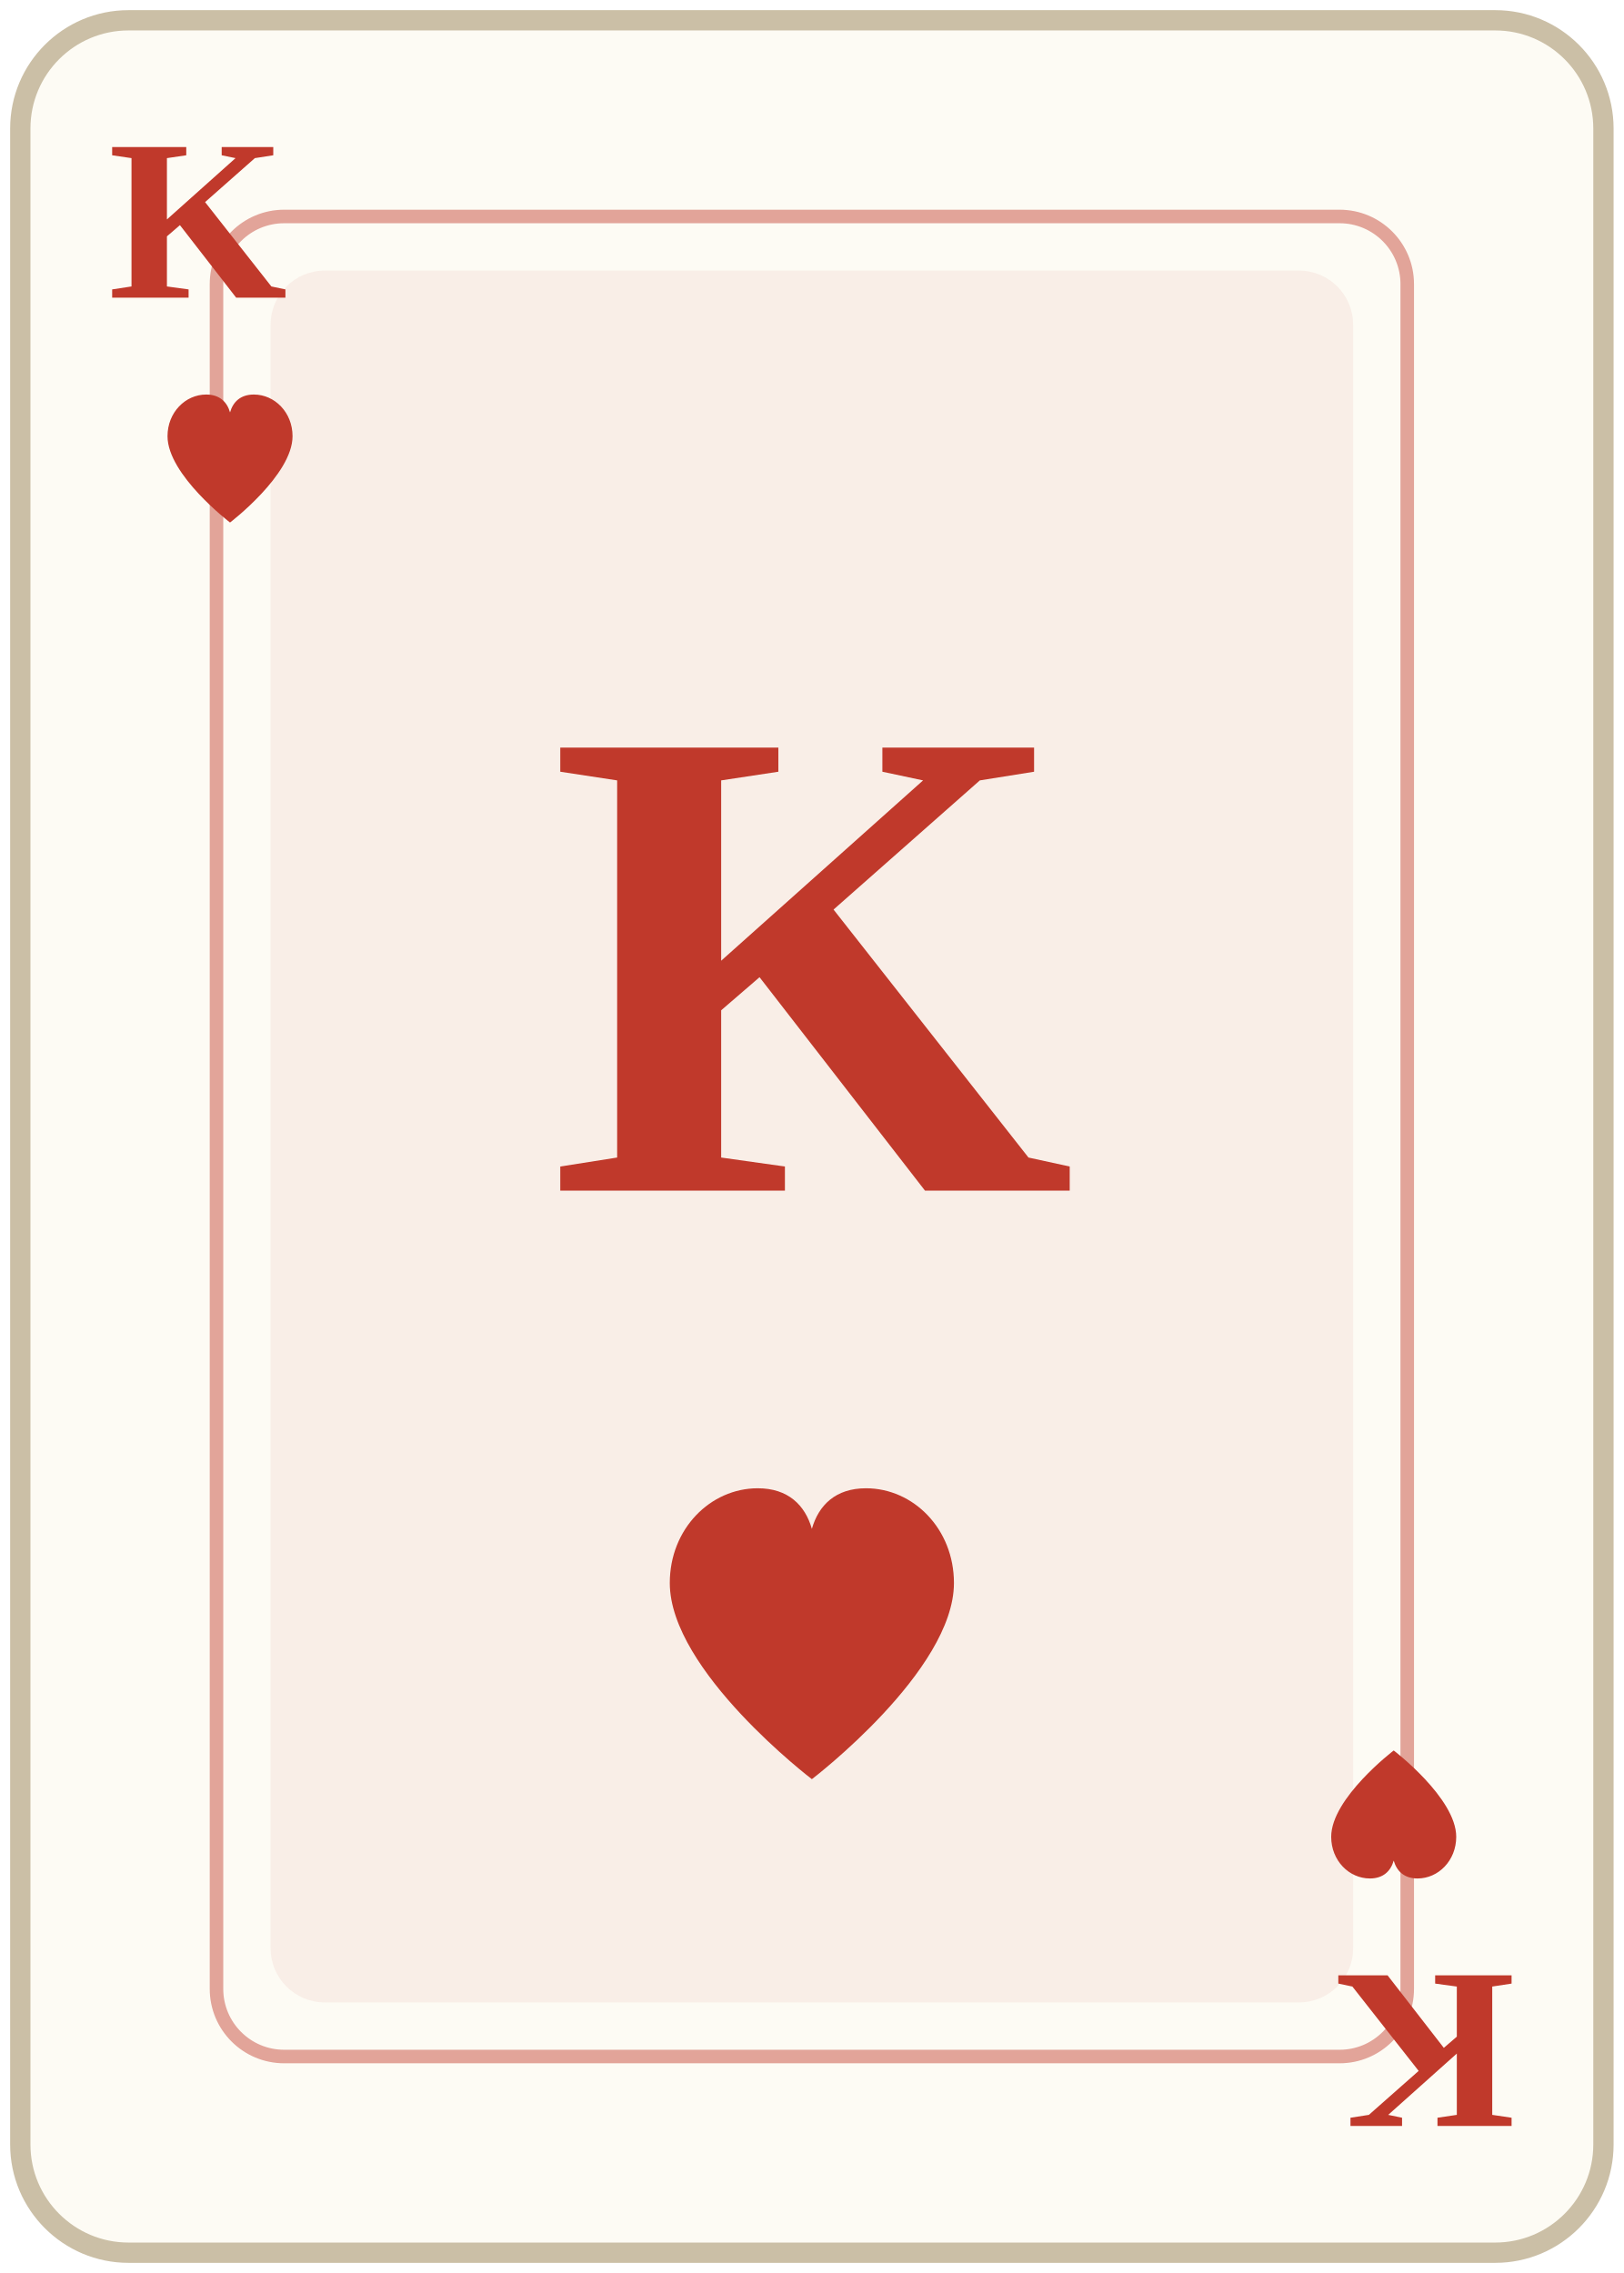
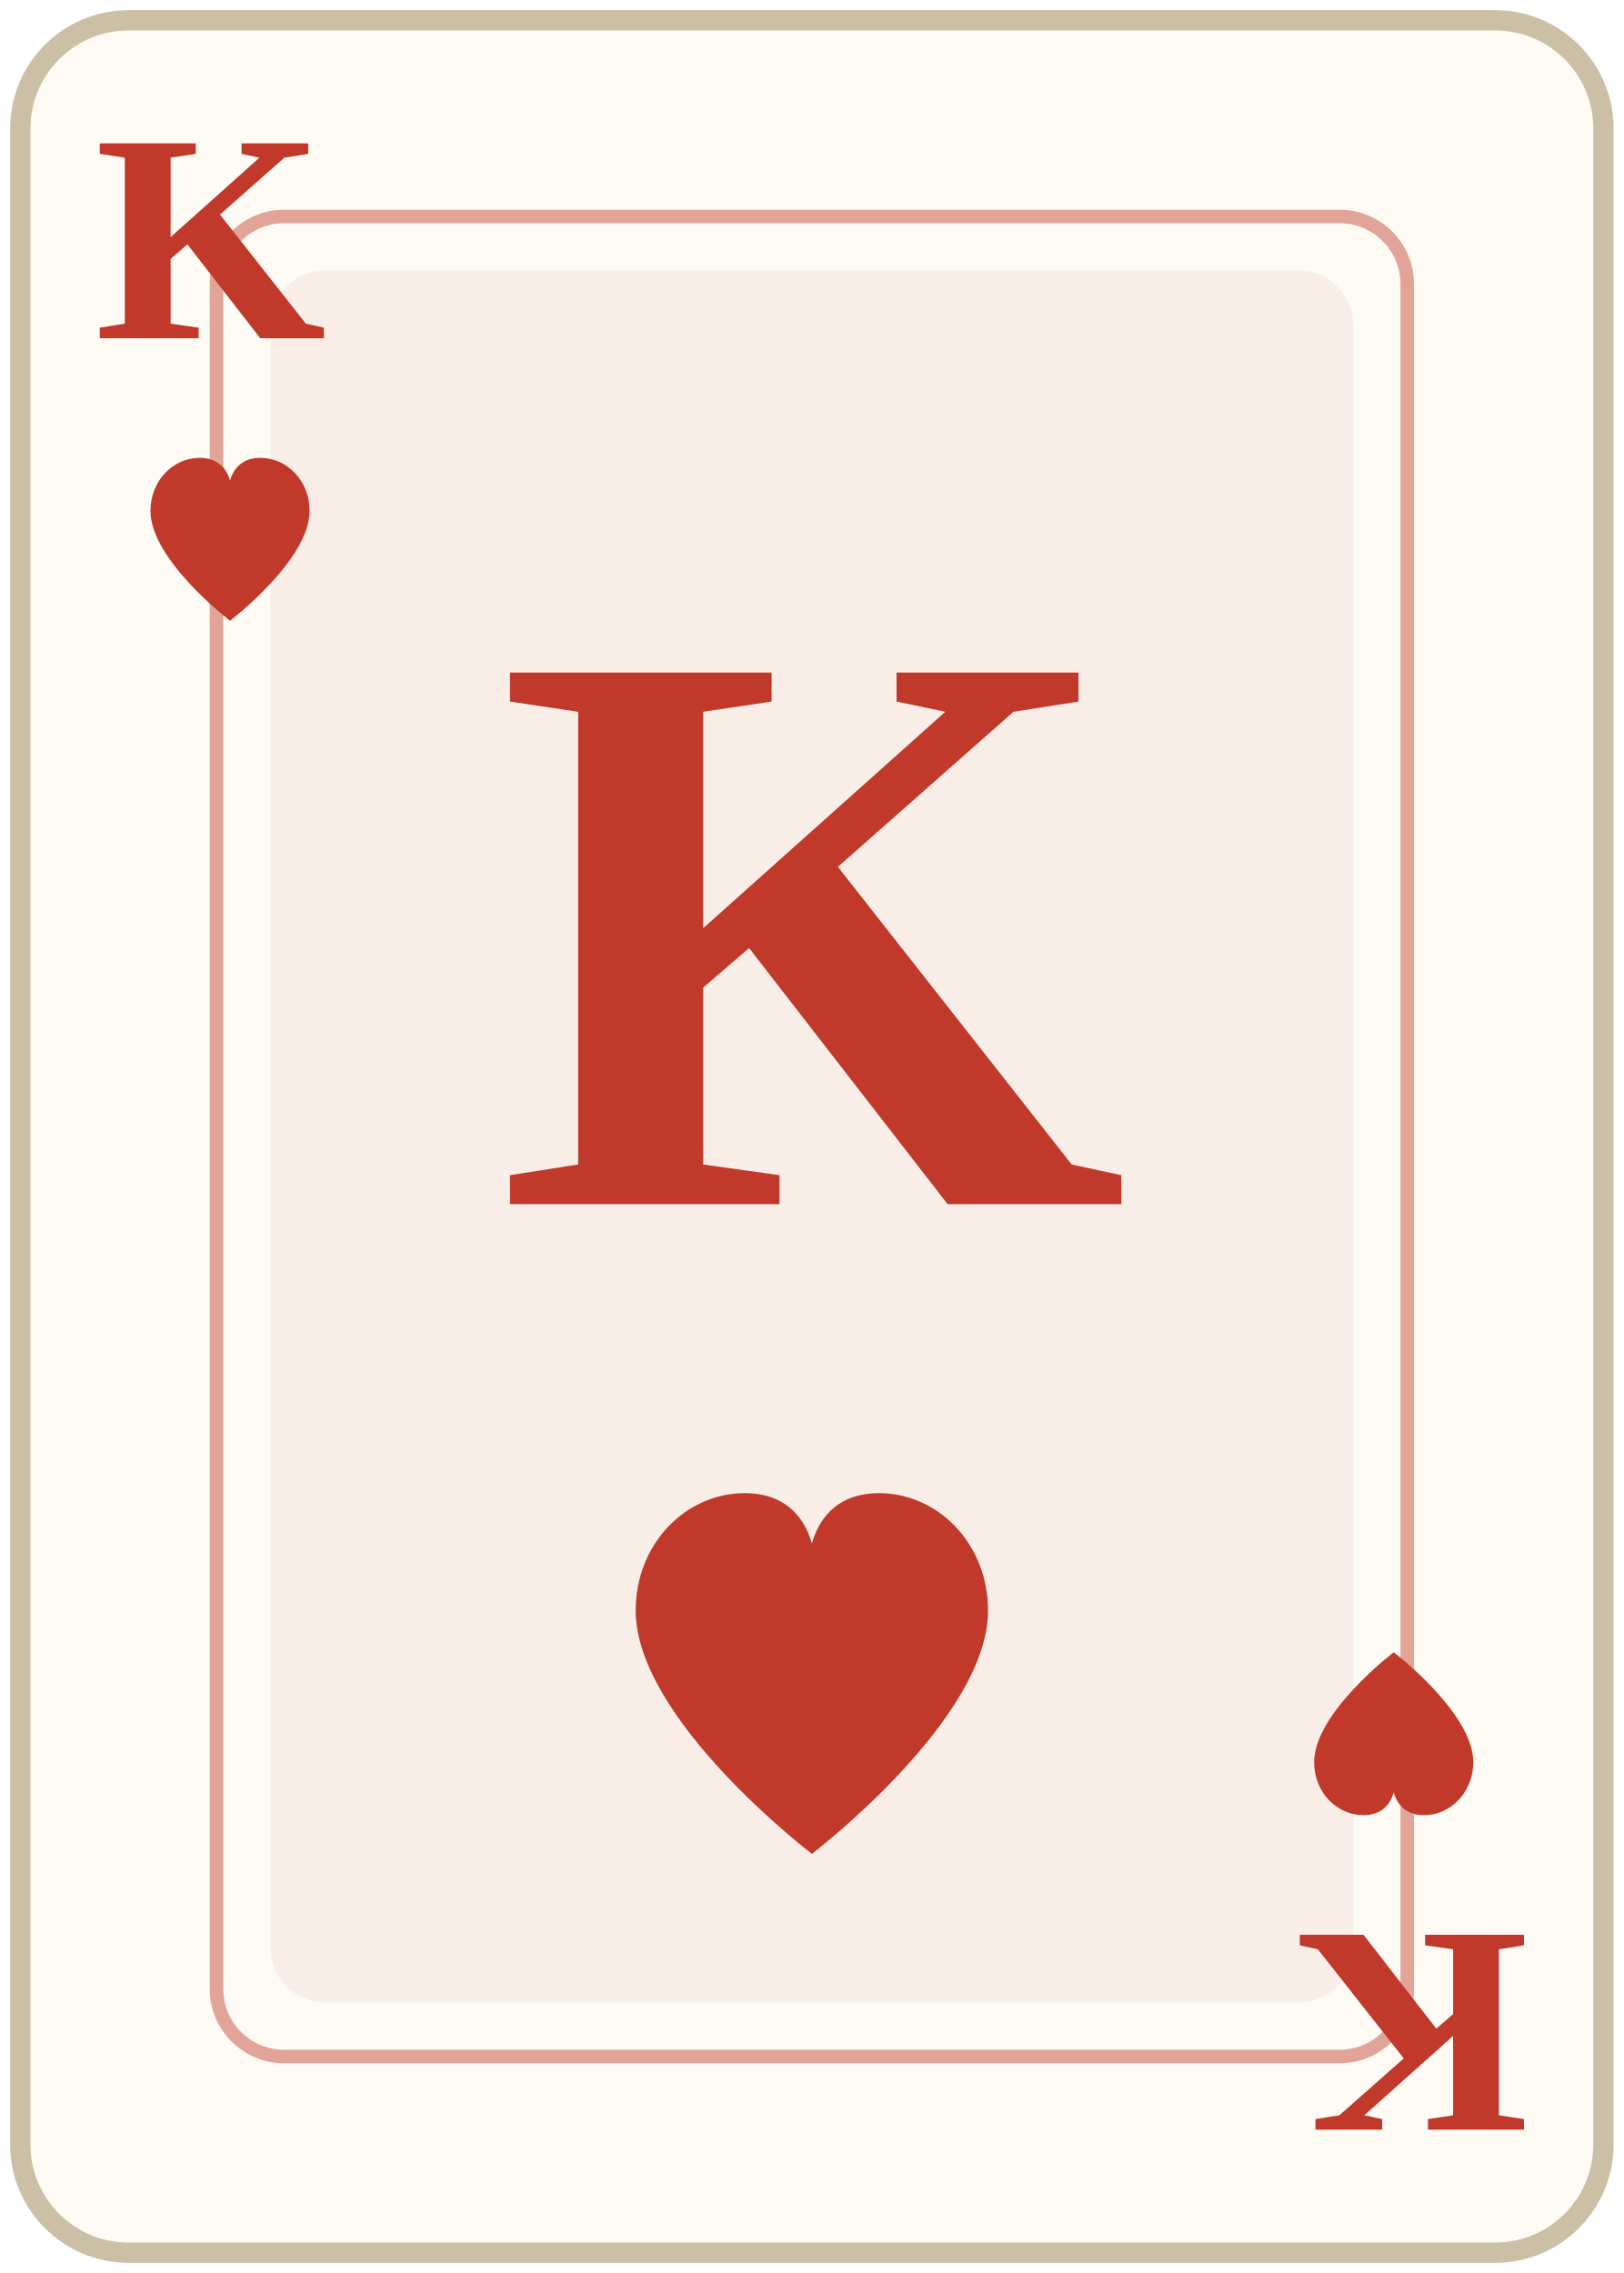
<svg xmlns="http://www.w3.org/2000/svg" viewBox="0 0 240 336" width="240" height="336">
  <rect x="3" y="3" width="234" height="330" rx="16" fill="#fdfbf4" stroke="#cbbfa6" stroke-width="3" />
  <rect x="32" y="32" width="176" height="272" rx="10" fill="none" stroke="#c0392b" stroke-width="2" opacity="0.45" />
  <rect x="40" y="40" width="160" height="256" rx="8" fill="#c0392b" opacity="0.07" />
-   <text x="120" y="176" text-anchor="middle" font-family="Georgia,'Times New Roman',serif" font-size="100" font-weight="700" fill="#c0392b">K</text>
-   <g transform="translate(120,242) scale(0.5) translate(-50,-50)">
+   <text x="120" y="178" text-anchor="middle" font-family="Georgia,'Times New Roman',serif" font-size="120" font-weight="700" fill="#c0392b">K</text>
+   <g transform="translate(120,248) scale(0.62) translate(-50,-50)">
    <path d="M50 92 C50 92 8 60 8 34 C8 18 20 6 34 6 C43 6 48 11 50 18 C52 11 57 6 66 6 C80 6 92 18 92 34 C92 60 50 92 50 92 Z" fill="#c0392b" />
  </g>
-   <g transform="translate(16,14)">
-     <text x="0" y="30" font-family="Georgia,'Times New Roman',serif" font-size="34" font-weight="700" fill="#c0392b">K</text>
-     <g transform="translate(18,54) scale(0.22) translate(-50,-50)">
+   <g transform="translate(14,12)">
+     <text x="0" y="38" font-family="Georgia,'Times New Roman',serif" font-size="44" font-weight="700" fill="#c0392b">K</text>
+     <g transform="translate(20,68) scale(0.28) translate(-50,-50)">
      <path d="M50 92 C50 92 8 60 8 34 C8 18 20 6 34 6 C43 6 48 11 50 18 C52 11 57 6 66 6 C80 6 92 18 92 34 C92 60 50 92 50 92 Z" fill="#c0392b" />
    </g>
  </g>
  <g transform="rotate(180 120 168)">
-     <g transform="translate(16,14)">
-       <text x="0" y="30" font-family="Georgia,'Times New Roman',serif" font-size="34" font-weight="700" fill="#c0392b">K</text>
-       <g transform="translate(18,54) scale(0.22) translate(-50,-50)">
+     <g transform="translate(14,12)">
+       <text x="0" y="38" font-family="Georgia,'Times New Roman',serif" font-size="44" font-weight="700" fill="#c0392b">K</text>
+       <g transform="translate(20,68) scale(0.28) translate(-50,-50)">
        <path d="M50 92 C50 92 8 60 8 34 C8 18 20 6 34 6 C43 6 48 11 50 18 C52 11 57 6 66 6 C80 6 92 18 92 34 C92 60 50 92 50 92 Z" fill="#c0392b" />
      </g>
    </g>
  </g>
</svg>
